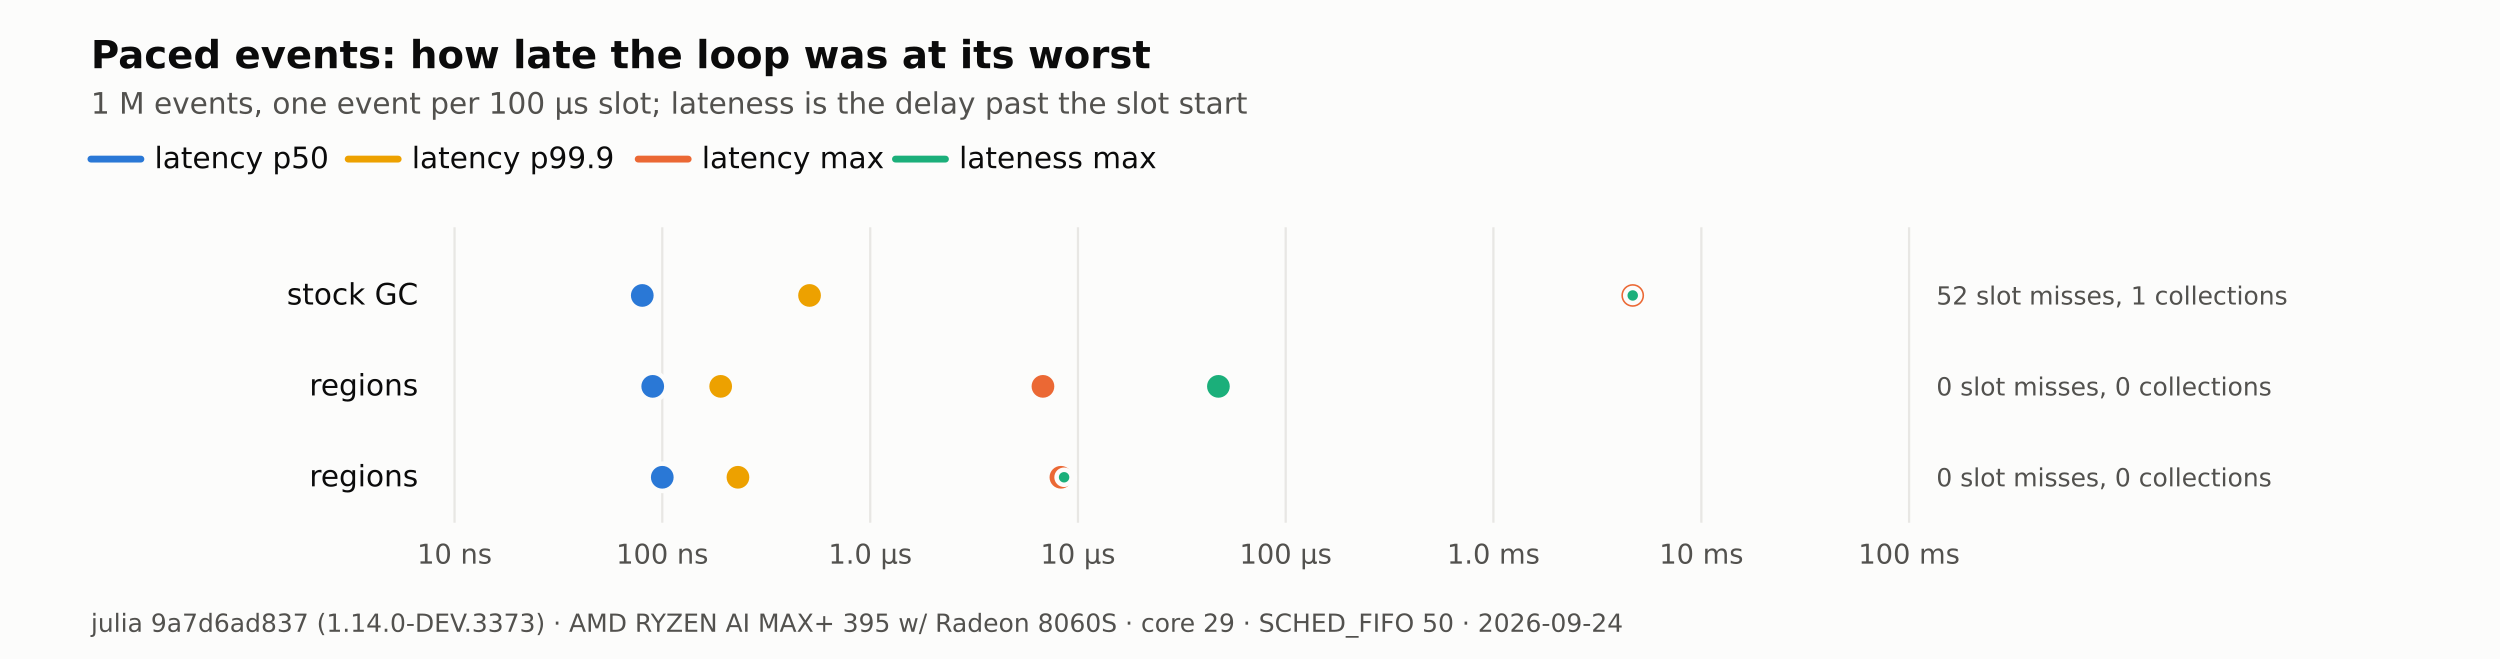
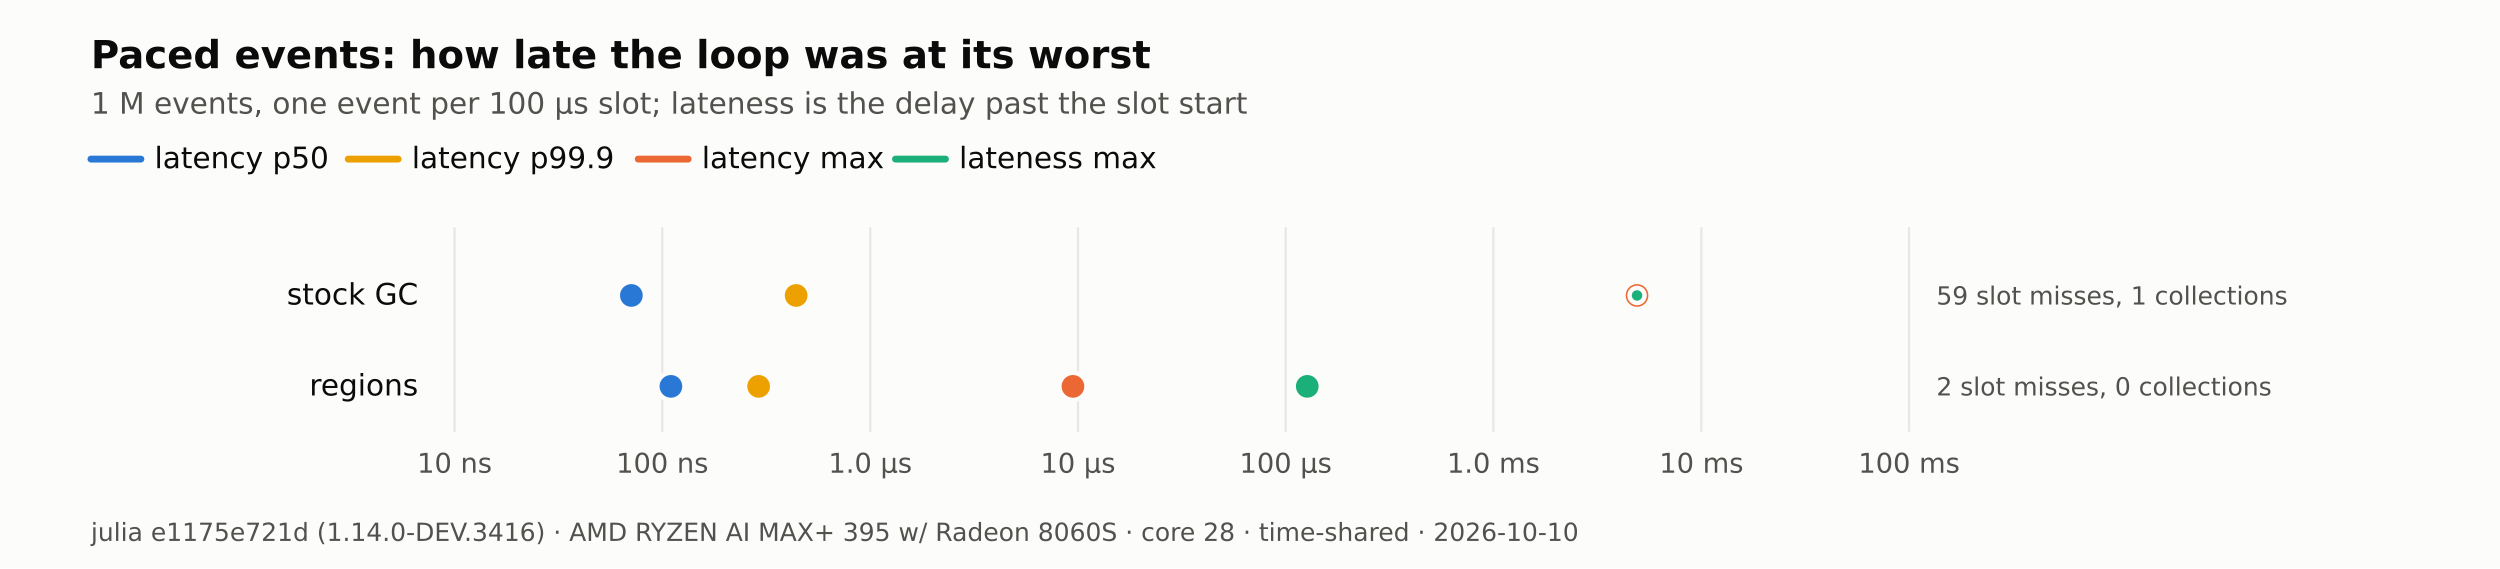
- <svg xmlns="http://www.w3.org/2000/svg" viewBox="0 0 1100 290" font-size="13">
-   <rect width="1100" height="290" fill="#fcfcfb" />
+ <svg xmlns="http://www.w3.org/2000/svg" viewBox="0 0 1100 250" font-size="13">
+   <rect width="1100" height="250" fill="#fcfcfb" />
  <text x="40.0" y="30.0" font-family="DejaVu Sans, sans-serif" font-size="17" fill="#0b0b0b" text-anchor="start" font-weight="bold">Paced events: how late the loop was at its worst</text>
  <text x="40.0" y="50.0" font-family="DejaVu Sans, sans-serif" font-size="13" fill="#52514e" text-anchor="start">1 M events, one event per 100 µs slot; lateness is the delay past the slot start</text>
  <line x1="40" y1="70" x2="62" y2="70" stroke="#2a78d6" stroke-width="3" stroke-linecap="round" />
  <text x="68.0" y="74.0" font-family="DejaVu Sans, sans-serif" font-size="13" fill="#0b0b0b" text-anchor="start">latency p50</text>
  <line x1="153.2" y1="70" x2="175.2" y2="70" stroke="#eda100" stroke-width="3" stroke-linecap="round" />
  <text x="181.2" y="74.0" font-family="DejaVu Sans, sans-serif" font-size="13" fill="#0b0b0b" text-anchor="start">latency p99.9</text>
  <line x1="280.8" y1="70" x2="302.8" y2="70" stroke="#eb6834" stroke-width="3" stroke-linecap="round" />
  <text x="308.8" y="74.0" font-family="DejaVu Sans, sans-serif" font-size="13" fill="#0b0b0b" text-anchor="start">latency max</text>
  <line x1="394.0" y1="70" x2="416.0" y2="70" stroke="#1baf7a" stroke-width="3" stroke-linecap="round" />
  <text x="422.0" y="74.0" font-family="DejaVu Sans, sans-serif" font-size="13" fill="#0b0b0b" text-anchor="start">lateness max</text>
-   <line x1="200.0" y1="100" x2="200.0" y2="230" stroke="#e8e7e4" stroke-width="1" />
-   <text x="200.0" y="248.0" font-family="DejaVu Sans, sans-serif" font-size="12" fill="#52514e" text-anchor="middle">10 ns</text>
-   <line x1="291.4" y1="100" x2="291.4" y2="230" stroke="#e8e7e4" stroke-width="1" />
-   <text x="291.4" y="248.0" font-family="DejaVu Sans, sans-serif" font-size="12" fill="#52514e" text-anchor="middle">100 ns</text>
-   <line x1="382.9" y1="100" x2="382.9" y2="230" stroke="#e8e7e4" stroke-width="1" />
-   <text x="382.9" y="248.0" font-family="DejaVu Sans, sans-serif" font-size="12" fill="#52514e" text-anchor="middle">1.0 µs</text>
-   <line x1="474.3" y1="100" x2="474.3" y2="230" stroke="#e8e7e4" stroke-width="1" />
-   <text x="474.3" y="248.0" font-family="DejaVu Sans, sans-serif" font-size="12" fill="#52514e" text-anchor="middle">10 µs</text>
-   <line x1="565.7" y1="100" x2="565.7" y2="230" stroke="#e8e7e4" stroke-width="1" />
-   <text x="565.7" y="248.0" font-family="DejaVu Sans, sans-serif" font-size="12" fill="#52514e" text-anchor="middle">100 µs</text>
-   <line x1="657.1" y1="100" x2="657.1" y2="230" stroke="#e8e7e4" stroke-width="1" />
-   <text x="657.1" y="248.0" font-family="DejaVu Sans, sans-serif" font-size="12" fill="#52514e" text-anchor="middle">1.0 ms</text>
-   <line x1="748.6" y1="100" x2="748.6" y2="230" stroke="#e8e7e4" stroke-width="1" />
-   <text x="748.6" y="248.0" font-family="DejaVu Sans, sans-serif" font-size="12" fill="#52514e" text-anchor="middle">10 ms</text>
-   <line x1="840.0" y1="100" x2="840.0" y2="230" stroke="#e8e7e4" stroke-width="1" />
-   <text x="840.0" y="248.0" font-family="DejaVu Sans, sans-serif" font-size="12" fill="#52514e" text-anchor="middle">100 ms</text>
+   <line x1="200.0" y1="100" x2="200.0" y2="190" stroke="#e8e7e4" stroke-width="1" />
+   <text x="200.0" y="208.0" font-family="DejaVu Sans, sans-serif" font-size="12" fill="#52514e" text-anchor="middle">10 ns</text>
+   <line x1="291.4" y1="100" x2="291.4" y2="190" stroke="#e8e7e4" stroke-width="1" />
+   <text x="291.4" y="208.0" font-family="DejaVu Sans, sans-serif" font-size="12" fill="#52514e" text-anchor="middle">100 ns</text>
+   <line x1="382.9" y1="100" x2="382.9" y2="190" stroke="#e8e7e4" stroke-width="1" />
+   <text x="382.9" y="208.0" font-family="DejaVu Sans, sans-serif" font-size="12" fill="#52514e" text-anchor="middle">1.0 µs</text>
+   <line x1="474.3" y1="100" x2="474.3" y2="190" stroke="#e8e7e4" stroke-width="1" />
+   <text x="474.3" y="208.0" font-family="DejaVu Sans, sans-serif" font-size="12" fill="#52514e" text-anchor="middle">10 µs</text>
+   <line x1="565.7" y1="100" x2="565.7" y2="190" stroke="#e8e7e4" stroke-width="1" />
+   <text x="565.7" y="208.0" font-family="DejaVu Sans, sans-serif" font-size="12" fill="#52514e" text-anchor="middle">100 µs</text>
+   <line x1="657.1" y1="100" x2="657.1" y2="190" stroke="#e8e7e4" stroke-width="1" />
+   <text x="657.1" y="208.0" font-family="DejaVu Sans, sans-serif" font-size="12" fill="#52514e" text-anchor="middle">1.0 ms</text>
+   <line x1="748.6" y1="100" x2="748.6" y2="190" stroke="#e8e7e4" stroke-width="1" />
+   <text x="748.6" y="208.0" font-family="DejaVu Sans, sans-serif" font-size="12" fill="#52514e" text-anchor="middle">10 ms</text>
+   <line x1="840.0" y1="100" x2="840.0" y2="190" stroke="#e8e7e4" stroke-width="1" />
+   <text x="840.0" y="208.0" font-family="DejaVu Sans, sans-serif" font-size="12" fill="#52514e" text-anchor="middle">100 ms</text>
  <text x="184.0" y="134.0" font-family="DejaVu Sans, sans-serif" font-size="13" fill="#0b0b0b" text-anchor="end">stock GC</text>
-   <circle cx="282.6" cy="130.0" r="6.0" fill="#2a78d6" stroke="#fcfcfb" stroke-width="2" />
-   <circle cx="356.2" cy="130.0" r="6.0" fill="#eda100" stroke="#fcfcfb" stroke-width="2" />
-   <circle cx="718.4" cy="130.0" r="6.0" fill="#eb6834" stroke="#fcfcfb" stroke-width="2" />
-   <circle cx="718.4" cy="130.0" r="3.3" fill="#1baf7a" stroke="#fcfcfb" stroke-width="2" />
-   <text x="852.0" y="134.0" font-family="DejaVu Sans, sans-serif" font-size="11" fill="#52514e" text-anchor="start">52 slot misses, 1 collections</text>
+   <circle cx="277.8" cy="130.0" r="6.0" fill="#2a78d6" stroke="#fcfcfb" stroke-width="2" />
+   <circle cx="350.3" cy="130.0" r="6.0" fill="#eda100" stroke="#fcfcfb" stroke-width="2" />
+   <circle cx="720.3" cy="130.0" r="6.0" fill="#eb6834" stroke="#fcfcfb" stroke-width="2" />
+   <circle cx="720.3" cy="130.0" r="3.3" fill="#1baf7a" stroke="#fcfcfb" stroke-width="2" />
+   <text x="852.0" y="134.0" font-family="DejaVu Sans, sans-serif" font-size="11" fill="#52514e" text-anchor="start">59 slot misses, 1 collections</text>
  <text x="184.0" y="174.0" font-family="DejaVu Sans, sans-serif" font-size="13" fill="#0b0b0b" text-anchor="end">regions</text>
-   <circle cx="287.2" cy="170.0" r="6.0" fill="#2a78d6" stroke="#fcfcfb" stroke-width="2" />
-   <circle cx="317.1" cy="170.0" r="6.0" fill="#eda100" stroke="#fcfcfb" stroke-width="2" />
-   <circle cx="458.9" cy="170.0" r="6.0" fill="#eb6834" stroke="#fcfcfb" stroke-width="2" />
-   <circle cx="536.1" cy="170.0" r="6.0" fill="#1baf7a" stroke="#fcfcfb" stroke-width="2" />
-   <text x="852.0" y="174.0" font-family="DejaVu Sans, sans-serif" font-size="11" fill="#52514e" text-anchor="start">0 slot misses, 0 collections</text>
-   <text x="184.0" y="214.0" font-family="DejaVu Sans, sans-serif" font-size="13" fill="#0b0b0b" text-anchor="end">regions</text>
-   <circle cx="291.4" cy="210.0" r="6.0" fill="#2a78d6" stroke="#fcfcfb" stroke-width="2" />
-   <circle cx="324.7" cy="210.0" r="6.0" fill="#eda100" stroke="#fcfcfb" stroke-width="2" />
-   <circle cx="466.8" cy="210.0" r="6.0" fill="#eb6834" stroke="#fcfcfb" stroke-width="2" />
-   <circle cx="468.2" cy="210.0" r="3.3" fill="#1baf7a" stroke="#fcfcfb" stroke-width="2" />
-   <text x="852.0" y="214.0" font-family="DejaVu Sans, sans-serif" font-size="11" fill="#52514e" text-anchor="start">0 slot misses, 0 collections</text>
-   <text x="40.0" y="278.0" font-family="DejaVu Sans, sans-serif" font-size="11" fill="#52514e" text-anchor="start">julia 9a7d6ad837 (1.14.0-DEV.3373) · AMD RYZEN AI MAX+ 395 w/ Radeon 8060S · core 29 · SCHED_FIFO 50 · 2026-09-24</text>
+   <circle cx="295.2" cy="170.0" r="6.0" fill="#2a78d6" stroke="#fcfcfb" stroke-width="2" />
+   <circle cx="333.8" cy="170.0" r="6.0" fill="#eda100" stroke="#fcfcfb" stroke-width="2" />
+   <circle cx="472.1" cy="170.0" r="6.0" fill="#eb6834" stroke="#fcfcfb" stroke-width="2" />
+   <circle cx="575.2" cy="170.0" r="6.0" fill="#1baf7a" stroke="#fcfcfb" stroke-width="2" />
+   <text x="852.0" y="174.0" font-family="DejaVu Sans, sans-serif" font-size="11" fill="#52514e" text-anchor="start">2 slot misses, 0 collections</text>
+   <text x="40.0" y="238.0" font-family="DejaVu Sans, sans-serif" font-size="11" fill="#52514e" text-anchor="start">julia e1175e721d (1.14.0-DEV.3416) · AMD RYZEN AI MAX+ 395 w/ Radeon 8060S · core 28 · time-shared · 2026-10-10</text>
</svg>
